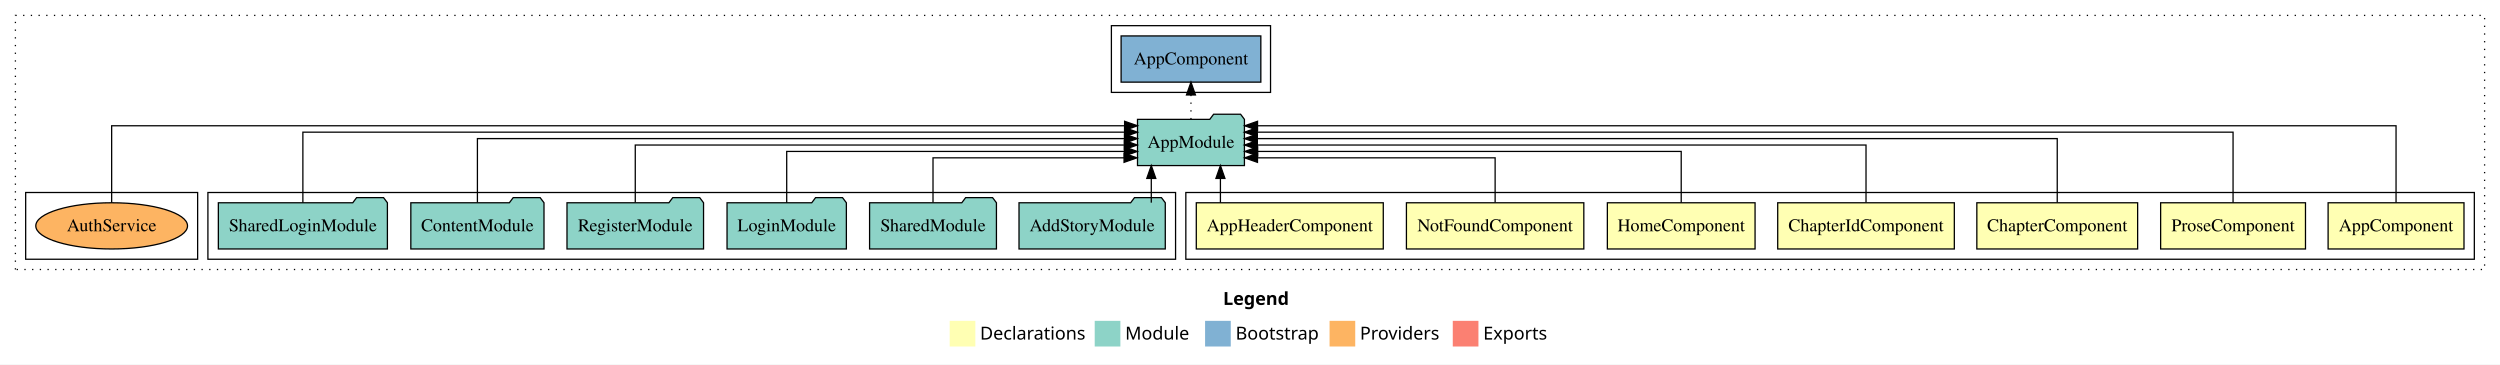
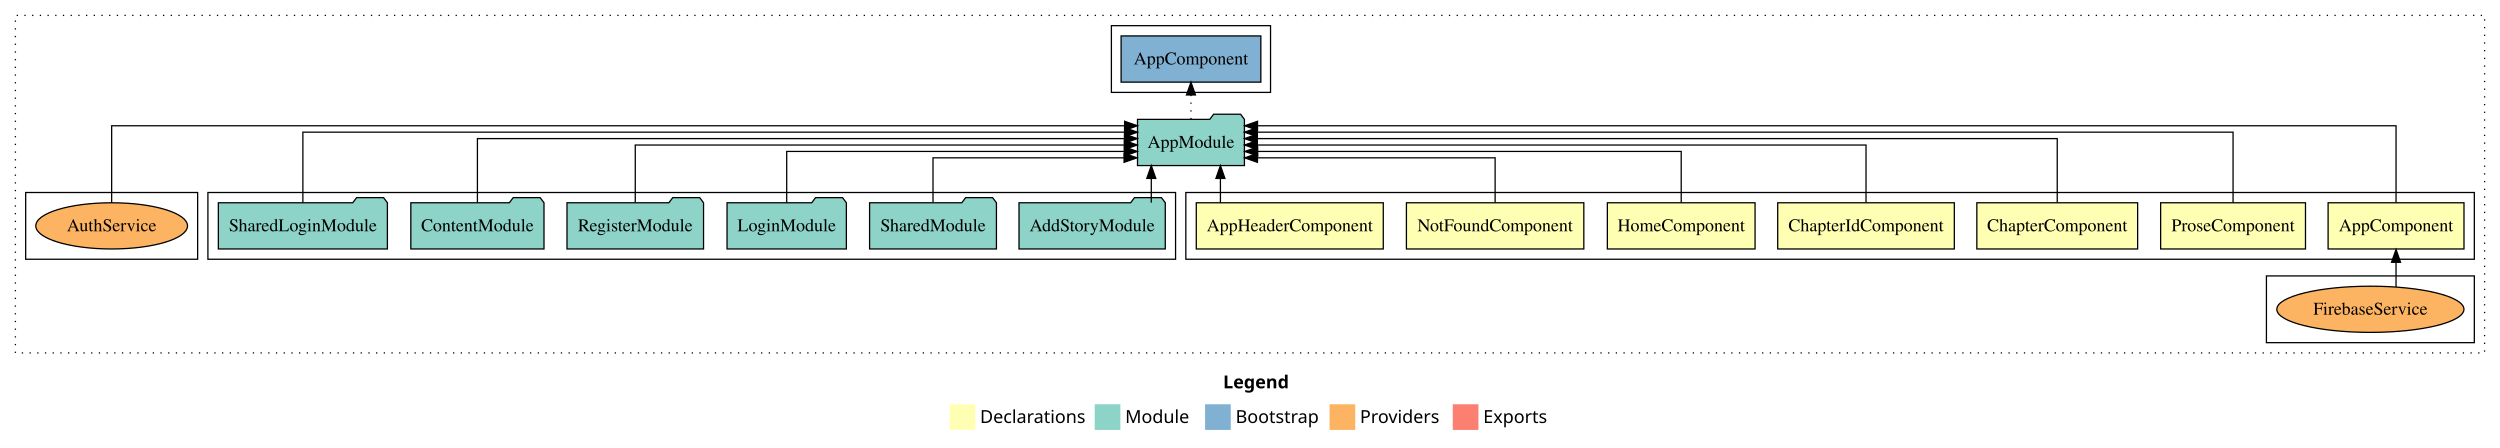
- <svg xmlns="http://www.w3.org/2000/svg" width="1948pt" height="284pt" viewBox="0.00 0.00 1948.00 284.00">
-   <g id="graph0" class="graph" transform="scale(1 1) rotate(0) translate(4 280)">
-     <polygon fill="#ffffff" stroke="transparent" points="-4,4 -4,-280 1944,-280 1944,4 -4,4" />
+ <svg xmlns="http://www.w3.org/2000/svg" width="1948pt" height="349pt" viewBox="0.00 0.00 1948.00 349.00">
+   <g id="graph0" class="graph" transform="scale(1 1) rotate(0) translate(4 345)">
+     <polygon fill="#ffffff" stroke="transparent" points="-4,4 -4,-345 1944,-345 1944,4 -4,4" />
    <text text-anchor="start" x="949.009" y="-42.4" font-family="sans-serif" font-weight="bold" font-size="14.00" fill="#000000">Legend</text>
    <polygon fill="#ffffb3" stroke="transparent" points="736,-10 736,-30 756,-30 756,-10 736,-10" />
    <text text-anchor="start" x="759.629" y="-15.4" font-family="sans-serif" font-size="14.00" fill="#000000">  Declarations</text>
    <polygon fill="#8dd3c7" stroke="transparent" points="849,-10 849,-30 869,-30 869,-10 849,-10" />
    <text text-anchor="start" x="872.725" y="-15.4" font-family="sans-serif" font-size="14.00" fill="#000000">  Module</text>
    <polygon fill="#80b1d3" stroke="transparent" points="935,-10 935,-30 955,-30 955,-10 935,-10" />
    <text text-anchor="start" x="958.781" y="-15.4" font-family="sans-serif" font-size="14.00" fill="#000000">  Bootstrap</text>
    <polygon fill="#fdb462" stroke="transparent" points="1032,-10 1032,-30 1052,-30 1052,-10 1032,-10" />
    <text text-anchor="start" x="1055.673" y="-15.4" font-family="sans-serif" font-size="14.00" fill="#000000">  Providers</text>
    <polygon fill="#fb8072" stroke="transparent" points="1128,-10 1128,-30 1148,-30 1148,-10 1128,-10" />
    <text text-anchor="start" x="1151.726" y="-15.4" font-family="sans-serif" font-size="14.00" fill="#000000">  Exports</text>
    <g id="clust1" class="cluster">
-       <polygon fill="none" stroke="#000000" stroke-dasharray="1,5" points="8,-70 8,-268 1932,-268 1932,-70 8,-70" />
+       <polygon fill="none" stroke="#000000" stroke-dasharray="1,5" points="8,-70 8,-333 1932,-333 1932,-70 8,-70" />
    </g>
    <g id="clust2" class="cluster">
-       <polygon fill="none" stroke="#000000" points="920,-78 920,-130 1924,-130 1924,-78 920,-78" />
+       <polygon fill="none" stroke="#000000" points="920,-143 920,-195 1924,-195 1924,-143 920,-143" />
+     </g>
+     <g id="clust3" class="cluster">
+       <polygon fill="none" stroke="#000000" points="1762,-78 1762,-130 1924,-130 1924,-78 1762,-78" />
    </g>
    <g id="clust10" class="cluster">
-       <polygon fill="none" stroke="#000000" points="158,-78 158,-130 912,-130 912,-78 158,-78" />
+       <polygon fill="none" stroke="#000000" points="158,-143 158,-195 912,-195 912,-143 158,-143" />
    </g>
    <g id="clust12" class="cluster">
-       <polygon fill="none" stroke="#000000" points="862,-208 862,-260 986,-260 986,-208 862,-208" />
+       <polygon fill="none" stroke="#000000" points="862,-273 862,-325 986,-325 986,-273 862,-273" />
    </g>
    <g id="clust13" class="cluster">
-       <polygon fill="none" stroke="#000000" points="16,-78 16,-130 150,-130 150,-78 16,-78" />
+       <polygon fill="none" stroke="#000000" points="16,-143 16,-195 150,-195 150,-143 16,-143" />
    </g>
    <g id="node1" class="node">
-       <polygon fill="#ffffb3" stroke="#000000" points="1915.94,-122 1810.06,-122 1810.06,-86 1915.94,-86 1915.94,-122" />
-       <text text-anchor="middle" x="1863" y="-99.8" font-family="Times,serif" font-size="14.00" fill="#000000">AppComponent</text>
+       <polygon fill="#ffffb3" stroke="#000000" points="1915.94,-187 1810.06,-187 1810.06,-151 1915.94,-151 1915.94,-187" />
+       <text text-anchor="middle" x="1863" y="-164.8" font-family="Times,serif" font-size="14.00" fill="#000000">AppComponent</text>
    </g>
    <g id="node8" class="node">
-       <polygon fill="#8dd3c7" stroke="#000000" points="965.657,-187 962.657,-191 941.657,-191 938.657,-187 882.343,-187 882.343,-151 965.657,-151 965.657,-187" />
-       <text text-anchor="middle" x="924" y="-164.8" font-family="Times,serif" font-size="14.00" fill="#000000">AppModule</text>
+       <polygon fill="#8dd3c7" stroke="#000000" points="965.657,-252 962.657,-256 941.657,-256 938.657,-252 882.343,-252 882.343,-216 965.657,-216 965.657,-252" />
+       <text text-anchor="middle" x="924" y="-229.8" font-family="Times,serif" font-size="14.00" fill="#000000">AppModule</text>
    </g>
    <g id="edge1" class="edge">
-       <path fill="none" stroke="#000000" d="M1863,-122.091C1863,-145.133 1863,-182 1863,-182 1863,-182 975.865,-182 975.865,-182" />
-       <polygon fill="#000000" stroke="#000000" points="975.865,-178.5 965.865,-182 975.865,-185.5 975.865,-178.5" />
+       <path fill="none" stroke="#000000" d="M1863,-187.091C1863,-210.133 1863,-247 1863,-247 1863,-247 975.865,-247 975.865,-247" />
+       <polygon fill="#000000" stroke="#000000" points="975.865,-243.5 965.865,-247 975.865,-250.5 975.865,-243.5" />
    </g>
    <g id="node2" class="node">
-       <polygon fill="#ffffb3" stroke="#000000" points="1792.436,-122 1679.564,-122 1679.564,-86 1792.436,-86 1792.436,-122" />
-       <text text-anchor="middle" x="1736" y="-99.8" font-family="Times,serif" font-size="14.00" fill="#000000">ProseComponent</text>
+       <polygon fill="#ffffb3" stroke="#000000" points="1792.436,-187 1679.564,-187 1679.564,-151 1792.436,-151 1792.436,-187" />
+       <text text-anchor="middle" x="1736" y="-164.8" font-family="Times,serif" font-size="14.00" fill="#000000">ProseComponent</text>
+     </g>
+     <g id="edge3" class="edge">
+       <path fill="none" stroke="#000000" d="M1736,-187.045C1736,-208.662 1736,-242 1736,-242 1736,-242 975.665,-242 975.665,-242" />
+       <polygon fill="#000000" stroke="#000000" points="975.665,-238.5 965.665,-242 975.665,-245.5 975.665,-238.5" />
+     </g>
+     <g id="node3" class="node">
+       <polygon fill="#ffffb3" stroke="#000000" points="1661.65,-187 1536.35,-187 1536.35,-151 1661.65,-151 1661.65,-187" />
+       <text text-anchor="middle" x="1599" y="-164.8" font-family="Times,serif" font-size="14.00" fill="#000000">ChapterComponent</text>
+     </g>
+     <g id="edge4" class="edge">
+       <path fill="none" stroke="#000000" d="M1599,-187.223C1599,-207.365 1599,-237 1599,-237 1599,-237 975.715,-237 975.715,-237" />
+       <polygon fill="#000000" stroke="#000000" points="975.715,-233.5 965.715,-237 975.715,-240.5 975.715,-233.5" />
+     </g>
+     <g id="node4" class="node">
+       <polygon fill="#ffffb3" stroke="#000000" points="1518.81,-187 1381.19,-187 1381.19,-151 1518.81,-151 1518.81,-187" />
+       <text text-anchor="middle" x="1450" y="-164.8" font-family="Times,serif" font-size="14.00" fill="#000000">ChapterIdComponent</text>
+     </g>
+     <g id="edge5" class="edge">
+       <path fill="none" stroke="#000000" d="M1450,-187.222C1450,-205.828 1450,-232 1450,-232 1450,-232 975.714,-232 975.714,-232" />
+       <polygon fill="#000000" stroke="#000000" points="975.714,-228.5 965.714,-232 975.714,-235.5 975.714,-228.5" />
+     </g>
+     <g id="node5" class="node">
+       <polygon fill="#ffffb3" stroke="#000000" points="1363.545,-187 1248.455,-187 1248.455,-151 1363.545,-151 1363.545,-187" />
+       <text text-anchor="middle" x="1306" y="-164.8" font-family="Times,serif" font-size="14.00" fill="#000000">HomeComponent</text>
+     </g>
+     <g id="edge6" class="edge">
+       <path fill="none" stroke="#000000" d="M1306,-187.034C1306,-204.06 1306,-227 1306,-227 1306,-227 975.973,-227 975.973,-227" />
+       <polygon fill="#000000" stroke="#000000" points="975.973,-223.5 965.973,-227 975.973,-230.5 975.973,-223.5" />
+     </g>
+     <g id="node6" class="node">
+       <polygon fill="#ffffb3" stroke="#000000" points="1230.112,-187 1091.888,-187 1091.888,-151 1230.112,-151 1230.112,-187" />
+       <text text-anchor="middle" x="1161" y="-164.8" font-family="Times,serif" font-size="14.00" fill="#000000">NotFoundComponent</text>
+     </g>
+     <g id="edge7" class="edge">
+       <path fill="none" stroke="#000000" d="M1161,-187.24C1161,-202.571 1161,-222 1161,-222 1161,-222 975.825,-222 975.825,-222" />
+       <polygon fill="#000000" stroke="#000000" points="975.825,-218.5 965.825,-222 975.825,-225.5 975.825,-218.5" />
+     </g>
+     <g id="node7" class="node">
+       <polygon fill="#ffffb3" stroke="#000000" points="1073.85,-187 928.15,-187 928.15,-151 1073.85,-151 1073.85,-187" />
+       <text text-anchor="middle" x="1001" y="-164.8" font-family="Times,serif" font-size="14.00" fill="#000000">AppHeaderComponent</text>
+     </g>
+     <g id="edge8" class="edge">
+       <path fill="none" stroke="#000000" d="M946.952,-187.106C946.952,-187.106 946.952,-205.991 946.952,-205.991" />
+       <polygon fill="#000000" stroke="#000000" points="943.452,-205.991 946.952,-215.991 950.452,-205.991 943.452,-205.991" />
+     </g>
+     <g id="node16" class="node">
+       <polygon fill="#80b1d3" stroke="#000000" points="978.439,-317 869.561,-317 869.561,-281 978.439,-281 978.439,-317" />
+       <text text-anchor="middle" x="924" y="-294.8" font-family="Times,serif" font-size="14.00" fill="#000000">AppComponent </text>
+     </g>
+     <g id="edge15" class="edge">
+       <path fill="none" stroke="#000000" stroke-dasharray="1,5" d="M924,-252.106C924,-252.106 924,-270.991 924,-270.991" />
+       <polygon fill="#000000" stroke="#000000" points="920.5,-270.991 924,-280.991 927.5,-270.991 920.5,-270.991" />
+     </g>
+     <g id="node9" class="node">
+       <ellipse fill="#fdb462" stroke="#000000" cx="1843" cy="-104" rx="72.906" ry="18" />
+       <text text-anchor="middle" x="1843" y="-99.8" font-family="Times,serif" font-size="14.00" fill="#000000">FirebaseService</text>
    </g>
    <g id="edge2" class="edge">
-       <path fill="none" stroke="#000000" d="M1736,-122.045C1736,-143.662 1736,-177 1736,-177 1736,-177 975.665,-177 975.665,-177" />
-       <polygon fill="#000000" stroke="#000000" points="975.665,-173.5 965.665,-177 975.665,-180.5 975.665,-173.5" />
+       <path fill="none" stroke="#000000" d="M1862.992,-121.419C1862.992,-121.419 1862.992,-140.623 1862.992,-140.623" />
+       <polygon fill="#000000" stroke="#000000" points="1859.492,-140.623 1862.992,-150.623 1866.492,-140.623 1859.492,-140.623" />
    </g>
-     <g id="node3" class="node">
-       <polygon fill="#ffffb3" stroke="#000000" points="1661.65,-122 1536.35,-122 1536.35,-86 1661.65,-86 1661.65,-122" />
-       <text text-anchor="middle" x="1599" y="-99.8" font-family="Times,serif" font-size="14.00" fill="#000000">ChapterComponent</text>
+     <g id="node10" class="node">
+       <polygon fill="#8dd3c7" stroke="#000000" points="903.99,-187 900.99,-191 879.99,-191 876.99,-187 790.01,-187 790.01,-151 903.99,-151 903.99,-187" />
+       <text text-anchor="middle" x="847" y="-164.8" font-family="Times,serif" font-size="14.00" fill="#000000">AddStoryModule</text>
    </g>
-     <g id="edge3" class="edge">
-       <path fill="none" stroke="#000000" d="M1599,-122.223C1599,-142.365 1599,-172 1599,-172 1599,-172 975.715,-172 975.715,-172" />
-       <polygon fill="#000000" stroke="#000000" points="975.715,-168.5 965.715,-172 975.715,-175.5 975.715,-168.5" />
+     <g id="edge9" class="edge">
+       <path fill="none" stroke="#000000" d="M893.083,-187.106C893.083,-187.106 893.083,-205.991 893.083,-205.991" />
+       <polygon fill="#000000" stroke="#000000" points="889.583,-205.991 893.083,-215.991 896.583,-205.991 889.583,-205.991" />
    </g>
-     <g id="node4" class="node">
-       <polygon fill="#ffffb3" stroke="#000000" points="1518.81,-122 1381.19,-122 1381.19,-86 1518.81,-86 1518.81,-122" />
-       <text text-anchor="middle" x="1450" y="-99.8" font-family="Times,serif" font-size="14.00" fill="#000000">ChapterIdComponent</text>
+     <g id="node11" class="node">
+       <polygon fill="#8dd3c7" stroke="#000000" points="772.423,-187 769.423,-191 748.423,-191 745.423,-187 673.577,-187 673.577,-151 772.423,-151 772.423,-187" />
+       <text text-anchor="middle" x="723" y="-164.8" font-family="Times,serif" font-size="14.00" fill="#000000">SharedModule</text>
    </g>
-     <g id="edge4" class="edge">
-       <path fill="none" stroke="#000000" d="M1450,-122.222C1450,-140.828 1450,-167 1450,-167 1450,-167 975.714,-167 975.714,-167" />
-       <polygon fill="#000000" stroke="#000000" points="975.714,-163.5 965.714,-167 975.714,-170.5 975.714,-163.5" />
+     <g id="edge10" class="edge">
+       <path fill="none" stroke="#000000" d="M723,-187.24C723,-202.571 723,-222 723,-222 723,-222 871.864,-222 871.864,-222" />
+       <polygon fill="#000000" stroke="#000000" points="871.864,-225.5 881.864,-222 871.864,-218.5 871.864,-225.5" />
    </g>
-     <g id="node5" class="node">
-       <polygon fill="#ffffb3" stroke="#000000" points="1363.545,-122 1248.455,-122 1248.455,-86 1363.545,-86 1363.545,-122" />
-       <text text-anchor="middle" x="1306" y="-99.8" font-family="Times,serif" font-size="14.00" fill="#000000">HomeComponent</text>
+     <g id="node12" class="node">
+       <polygon fill="#8dd3c7" stroke="#000000" points="655.493,-187 652.493,-191 631.493,-191 628.493,-187 562.507,-187 562.507,-151 655.493,-151 655.493,-187" />
+       <text text-anchor="middle" x="609" y="-164.8" font-family="Times,serif" font-size="14.00" fill="#000000">LoginModule</text>
    </g>
-     <g id="edge5" class="edge">
-       <path fill="none" stroke="#000000" d="M1306,-122.034C1306,-139.06 1306,-162 1306,-162 1306,-162 975.973,-162 975.973,-162" />
-       <polygon fill="#000000" stroke="#000000" points="975.973,-158.5 965.973,-162 975.973,-165.5 975.973,-158.5" />
+     <g id="edge11" class="edge">
+       <path fill="none" stroke="#000000" d="M609,-187.034C609,-204.06 609,-227 609,-227 609,-227 872.17,-227 872.17,-227" />
+       <polygon fill="#000000" stroke="#000000" points="872.17,-230.5 882.17,-227 872.17,-223.5 872.17,-230.5" />
    </g>
-     <g id="node6" class="node">
-       <polygon fill="#ffffb3" stroke="#000000" points="1230.112,-122 1091.888,-122 1091.888,-86 1230.112,-86 1230.112,-122" />
-       <text text-anchor="middle" x="1161" y="-99.8" font-family="Times,serif" font-size="14.00" fill="#000000">NotFoundComponent</text>
+     <g id="node13" class="node">
+       <polygon fill="#8dd3c7" stroke="#000000" points="544.202,-187 541.202,-191 520.202,-191 517.202,-187 437.798,-187 437.798,-151 544.202,-151 544.202,-187" />
+       <text text-anchor="middle" x="491" y="-164.8" font-family="Times,serif" font-size="14.00" fill="#000000">RegisterModule</text>
    </g>
-     <g id="edge6" class="edge">
-       <path fill="none" stroke="#000000" d="M1161,-122.24C1161,-137.571 1161,-157 1161,-157 1161,-157 975.825,-157 975.825,-157" />
-       <polygon fill="#000000" stroke="#000000" points="975.825,-153.5 965.825,-157 975.825,-160.5 975.825,-153.5" />
+     <g id="edge12" class="edge">
+       <path fill="none" stroke="#000000" d="M491,-187.222C491,-205.828 491,-232 491,-232 491,-232 872.089,-232 872.089,-232" />
+       <polygon fill="#000000" stroke="#000000" points="872.089,-235.5 882.089,-232 872.089,-228.5 872.089,-235.5" />
    </g>
-     <g id="node7" class="node">
-       <polygon fill="#ffffb3" stroke="#000000" points="1073.85,-122 928.15,-122 928.15,-86 1073.85,-86 1073.85,-122" />
-       <text text-anchor="middle" x="1001" y="-99.8" font-family="Times,serif" font-size="14.00" fill="#000000">AppHeaderComponent</text>
+     <g id="node14" class="node">
+       <polygon fill="#8dd3c7" stroke="#000000" points="419.882,-187 416.882,-191 395.882,-191 392.882,-187 316.118,-187 316.118,-151 419.882,-151 419.882,-187" />
+       <text text-anchor="middle" x="368" y="-164.8" font-family="Times,serif" font-size="14.00" fill="#000000">ContentModule</text>
    </g>
-     <g id="edge7" class="edge">
-       <path fill="none" stroke="#000000" d="M946.952,-122.106C946.952,-122.106 946.952,-140.991 946.952,-140.991" />
-       <polygon fill="#000000" stroke="#000000" points="943.452,-140.991 946.952,-150.991 950.452,-140.991 943.452,-140.991" />
+     <g id="edge13" class="edge">
+       <path fill="none" stroke="#000000" d="M368,-187.223C368,-207.365 368,-237 368,-237 368,-237 872.21,-237 872.21,-237" />
+       <polygon fill="#000000" stroke="#000000" points="872.21,-240.5 882.21,-237 872.21,-233.5 872.21,-240.5" />
    </g>
    <g id="node15" class="node">
-       <polygon fill="#80b1d3" stroke="#000000" points="978.439,-252 869.561,-252 869.561,-216 978.439,-216 978.439,-252" />
-       <text text-anchor="middle" x="924" y="-229.8" font-family="Times,serif" font-size="14.00" fill="#000000">AppComponent </text>
+       <polygon fill="#8dd3c7" stroke="#000000" points="297.865,-187 294.865,-191 273.865,-191 270.865,-187 166.135,-187 166.135,-151 297.865,-151 297.865,-187" />
+       <text text-anchor="middle" x="232" y="-164.8" font-family="Times,serif" font-size="14.00" fill="#000000">SharedLoginModule</text>
    </g>
    <g id="edge14" class="edge">
-       <path fill="none" stroke="#000000" stroke-dasharray="1,5" d="M924,-187.106C924,-187.106 924,-205.991 924,-205.991" />
-       <polygon fill="#000000" stroke="#000000" points="920.5,-205.991 924,-215.991 927.5,-205.991 920.5,-205.991" />
+       <path fill="none" stroke="#000000" d="M232,-187.045C232,-208.662 232,-242 232,-242 232,-242 872.271,-242 872.271,-242" />
+       <polygon fill="#000000" stroke="#000000" points="872.271,-245.5 882.271,-242 872.271,-238.5 872.271,-245.5" />
    </g>
-     <g id="node9" class="node">
-       <polygon fill="#8dd3c7" stroke="#000000" points="903.99,-122 900.99,-126 879.99,-126 876.99,-122 790.01,-122 790.01,-86 903.99,-86 903.99,-122" />
-       <text text-anchor="middle" x="847" y="-99.8" font-family="Times,serif" font-size="14.00" fill="#000000">AddStoryModule</text>
+     <g id="node17" class="node">
+       <ellipse fill="#fdb462" stroke="#000000" cx="83" cy="-169" rx="59.108" ry="18" />
+       <text text-anchor="middle" x="83" y="-164.8" font-family="Times,serif" font-size="14.00" fill="#000000">AuthService</text>
    </g>
-     <g id="edge8" class="edge">
-       <path fill="none" stroke="#000000" d="M893.083,-122.106C893.083,-122.106 893.083,-140.991 893.083,-140.991" />
-       <polygon fill="#000000" stroke="#000000" points="889.583,-140.991 893.083,-150.991 896.583,-140.991 889.583,-140.991" />
-     </g>
-     <g id="node10" class="node">
-       <polygon fill="#8dd3c7" stroke="#000000" points="772.423,-122 769.423,-126 748.423,-126 745.423,-122 673.577,-122 673.577,-86 772.423,-86 772.423,-122" />
-       <text text-anchor="middle" x="723" y="-99.8" font-family="Times,serif" font-size="14.00" fill="#000000">SharedModule</text>
-     </g>
-     <g id="edge9" class="edge">
-       <path fill="none" stroke="#000000" d="M723,-122.24C723,-137.571 723,-157 723,-157 723,-157 871.864,-157 871.864,-157" />
-       <polygon fill="#000000" stroke="#000000" points="871.864,-160.5 881.864,-157 871.864,-153.5 871.864,-160.5" />
-     </g>
-     <g id="node11" class="node">
-       <polygon fill="#8dd3c7" stroke="#000000" points="655.493,-122 652.493,-126 631.493,-126 628.493,-122 562.507,-122 562.507,-86 655.493,-86 655.493,-122" />
-       <text text-anchor="middle" x="609" y="-99.8" font-family="Times,serif" font-size="14.00" fill="#000000">LoginModule</text>
-     </g>
-     <g id="edge10" class="edge">
-       <path fill="none" stroke="#000000" d="M609,-122.034C609,-139.06 609,-162 609,-162 609,-162 872.17,-162 872.17,-162" />
-       <polygon fill="#000000" stroke="#000000" points="872.17,-165.5 882.17,-162 872.17,-158.5 872.17,-165.5" />
-     </g>
-     <g id="node12" class="node">
-       <polygon fill="#8dd3c7" stroke="#000000" points="544.202,-122 541.202,-126 520.202,-126 517.202,-122 437.798,-122 437.798,-86 544.202,-86 544.202,-122" />
-       <text text-anchor="middle" x="491" y="-99.8" font-family="Times,serif" font-size="14.00" fill="#000000">RegisterModule</text>
-     </g>
-     <g id="edge11" class="edge">
-       <path fill="none" stroke="#000000" d="M491,-122.222C491,-140.828 491,-167 491,-167 491,-167 872.089,-167 872.089,-167" />
-       <polygon fill="#000000" stroke="#000000" points="872.089,-170.5 882.089,-167 872.089,-163.5 872.089,-170.5" />
-     </g>
-     <g id="node13" class="node">
-       <polygon fill="#8dd3c7" stroke="#000000" points="419.882,-122 416.882,-126 395.882,-126 392.882,-122 316.118,-122 316.118,-86 419.882,-86 419.882,-122" />
-       <text text-anchor="middle" x="368" y="-99.8" font-family="Times,serif" font-size="14.00" fill="#000000">ContentModule</text>
-     </g>
-     <g id="edge12" class="edge">
-       <path fill="none" stroke="#000000" d="M368,-122.223C368,-142.365 368,-172 368,-172 368,-172 872.21,-172 872.21,-172" />
-       <polygon fill="#000000" stroke="#000000" points="872.21,-175.5 882.21,-172 872.21,-168.5 872.21,-175.5" />
-     </g>
-     <g id="node14" class="node">
-       <polygon fill="#8dd3c7" stroke="#000000" points="297.865,-122 294.865,-126 273.865,-126 270.865,-122 166.135,-122 166.135,-86 297.865,-86 297.865,-122" />
-       <text text-anchor="middle" x="232" y="-99.8" font-family="Times,serif" font-size="14.00" fill="#000000">SharedLoginModule</text>
-     </g>
-     <g id="edge13" class="edge">
-       <path fill="none" stroke="#000000" d="M232,-122.045C232,-143.662 232,-177 232,-177 232,-177 872.271,-177 872.271,-177" />
-       <polygon fill="#000000" stroke="#000000" points="872.271,-180.5 882.271,-177 872.271,-173.5 872.271,-180.5" />
-     </g>
-     <g id="node16" class="node">
-       <ellipse fill="#fdb462" stroke="#000000" cx="83" cy="-104" rx="59.108" ry="18" />
-       <text text-anchor="middle" x="83" y="-99.8" font-family="Times,serif" font-size="14.00" fill="#000000">AuthService</text>
-     </g>
-     <g id="edge15" class="edge">
-       <path fill="none" stroke="#000000" d="M83,-122.091C83,-145.133 83,-182 83,-182 83,-182 872.295,-182 872.295,-182" />
-       <polygon fill="#000000" stroke="#000000" points="872.295,-185.5 882.295,-182 872.295,-178.5 872.295,-185.5" />
+     <g id="edge16" class="edge">
+       <path fill="none" stroke="#000000" d="M83,-187.091C83,-210.133 83,-247 83,-247 83,-247 872.295,-247 872.295,-247" />
+       <polygon fill="#000000" stroke="#000000" points="872.295,-250.5 882.295,-247 872.295,-243.5 872.295,-250.5" />
    </g>
  </g>
</svg>
